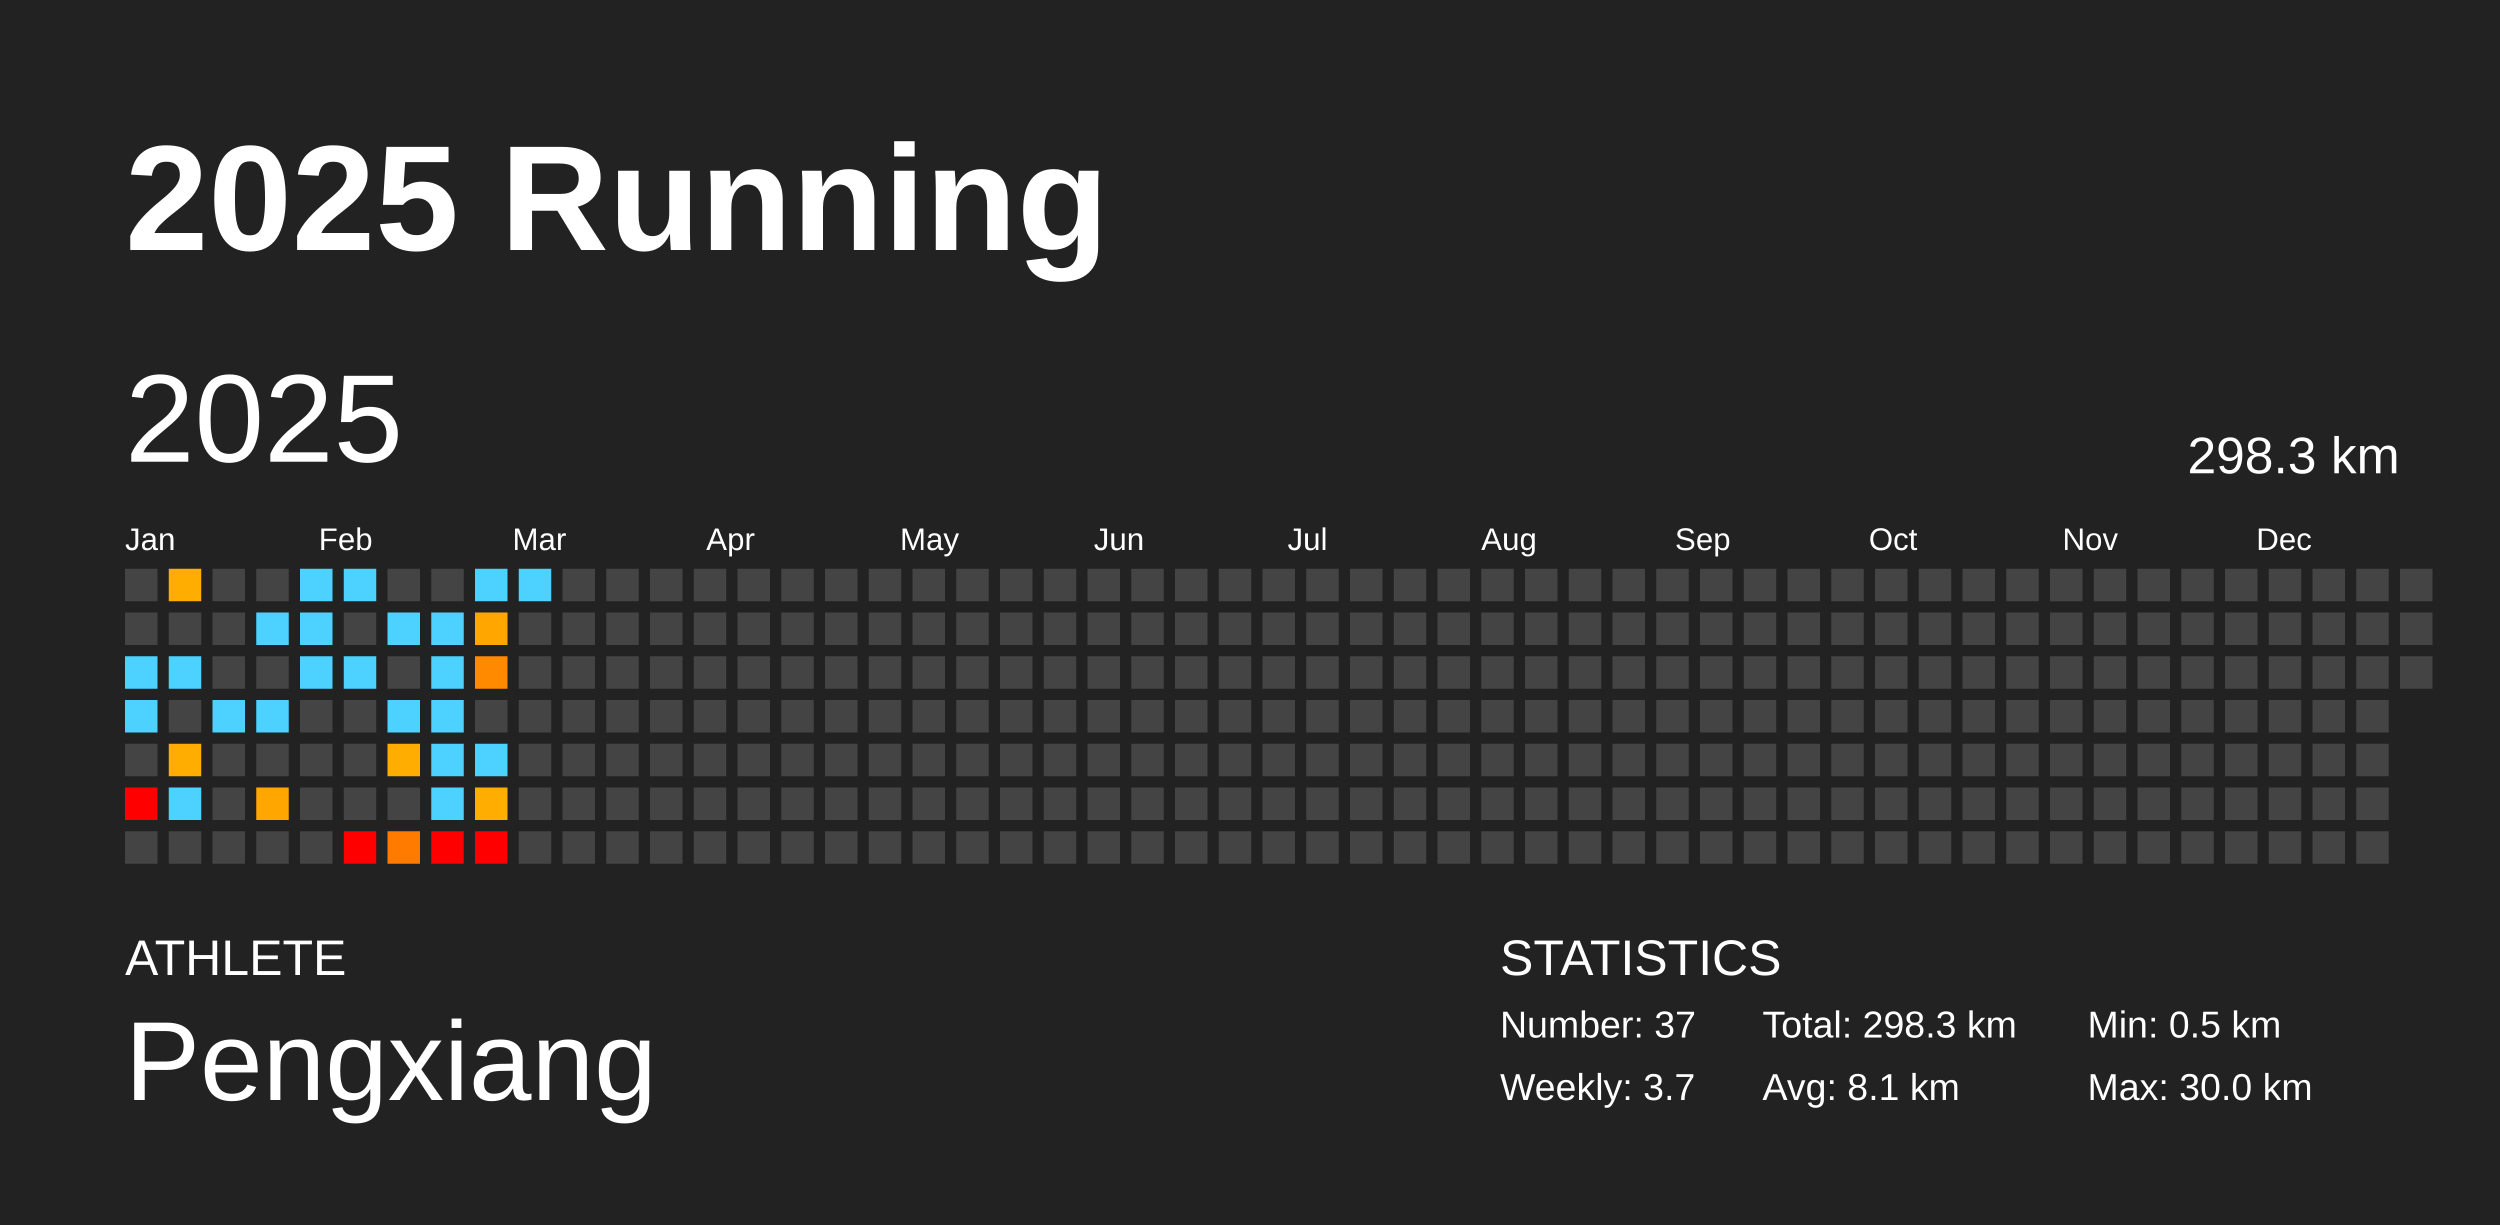
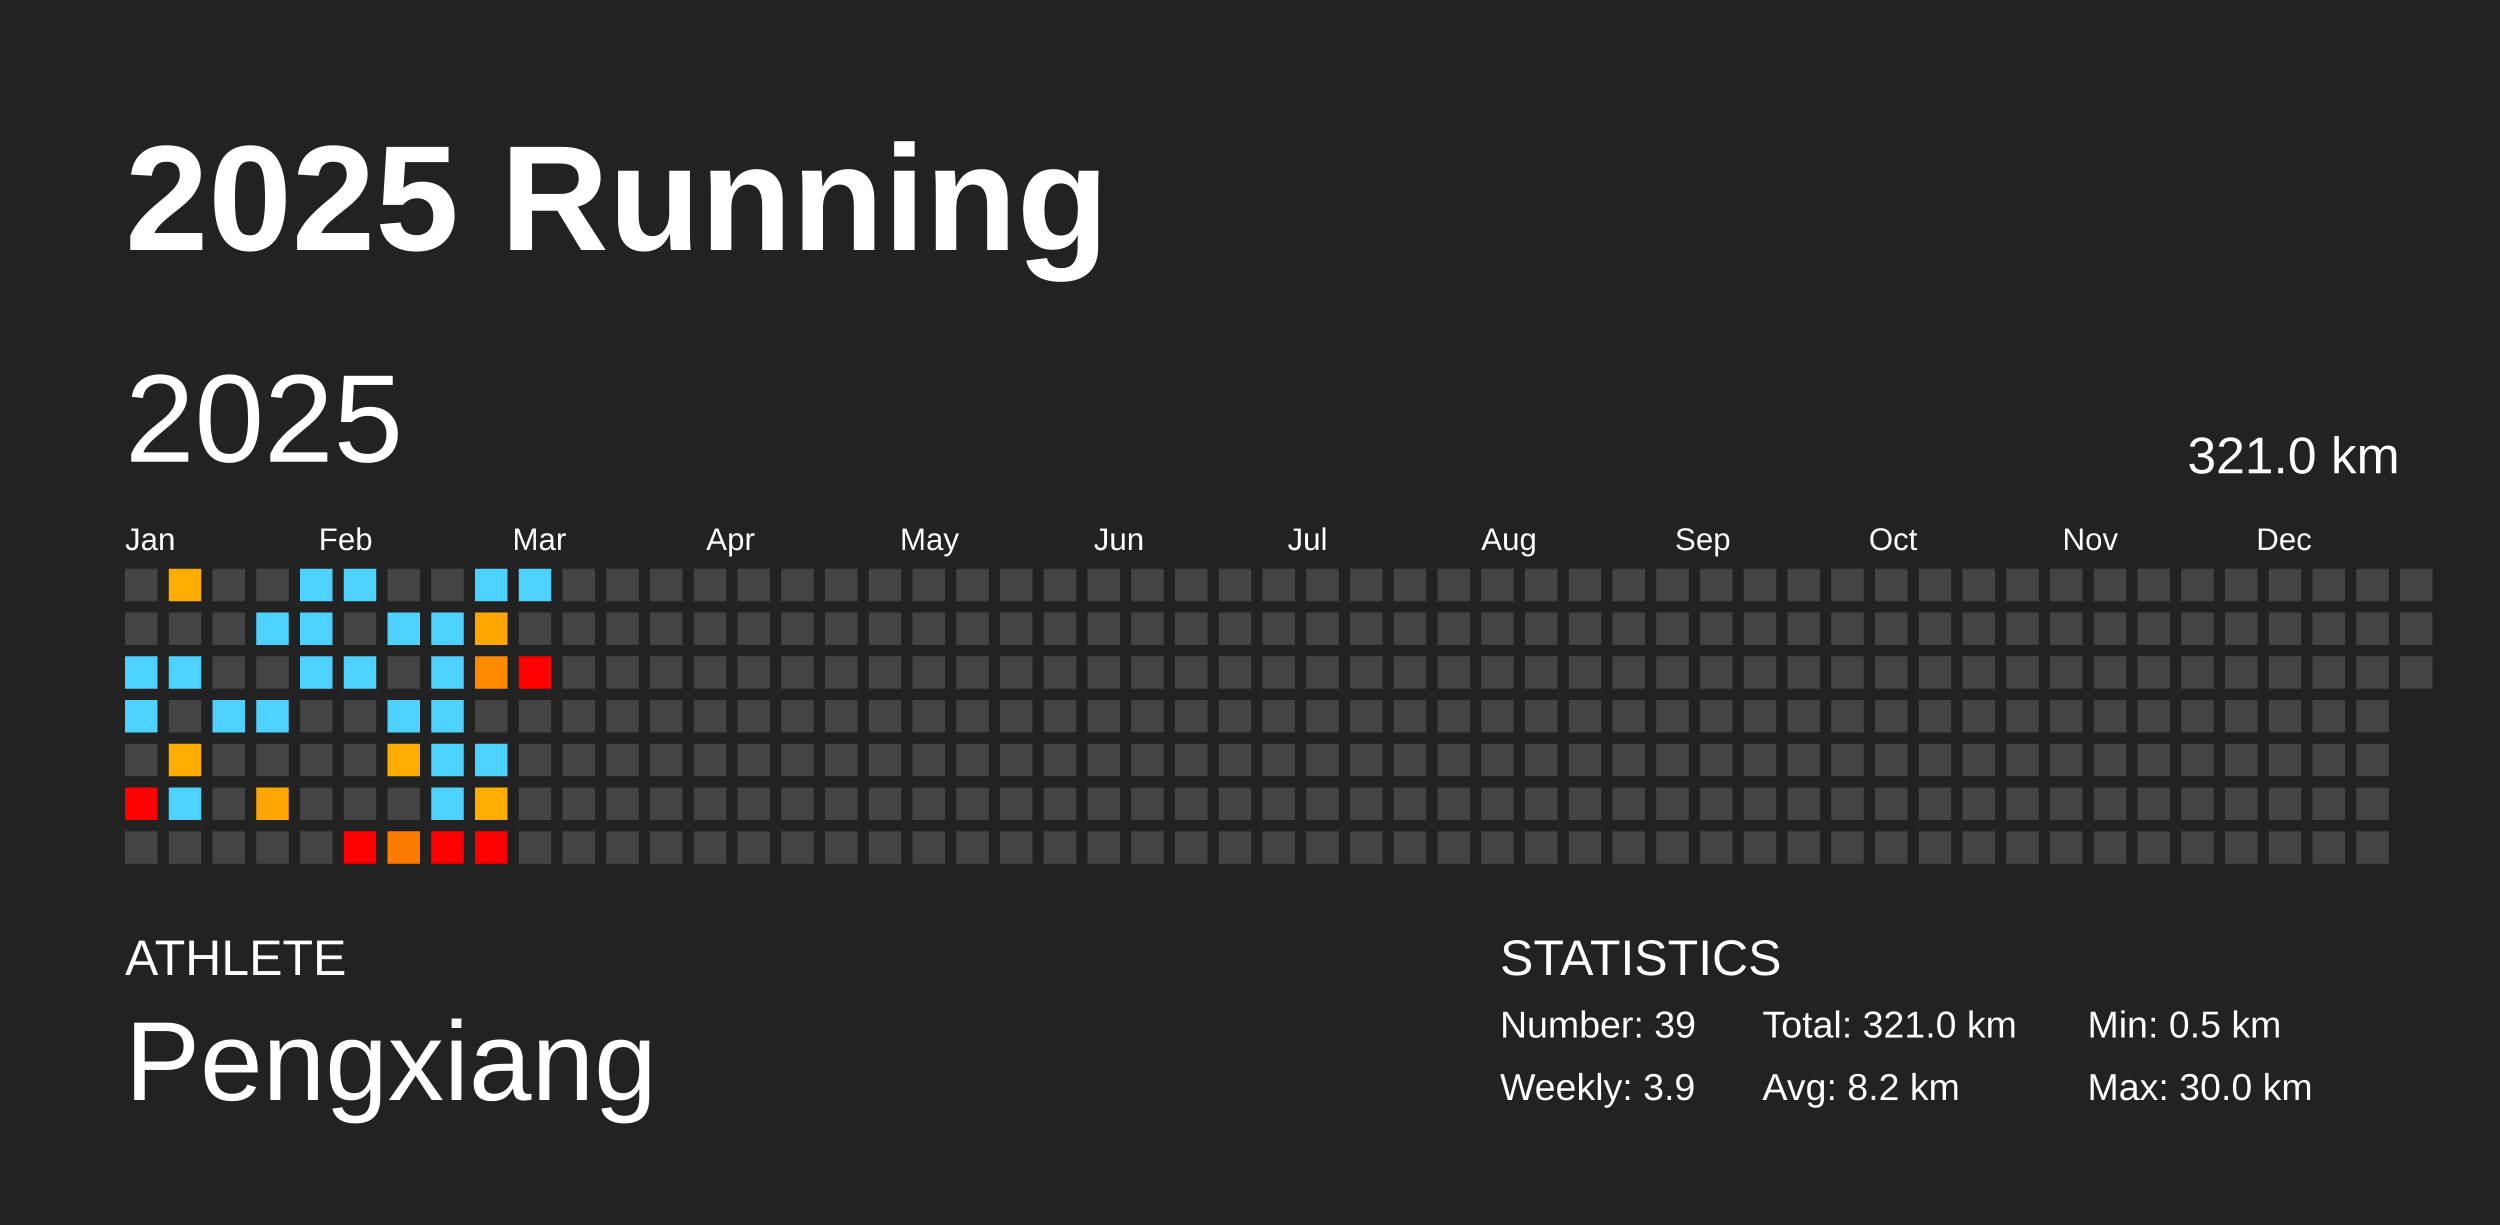
<svg xmlns="http://www.w3.org/2000/svg" baseProfile="full" height="98mm" version="1.1" viewBox="0,0,200,98" width="200mm">
  <defs />
  <rect fill="#222222" height="98" width="200" x="0" y="0" />
  <text fill="#FFFFFF" style="font-size:12px; font-family:Arial; font-weight:bold;" x="10" y="20">2025 Running</text>
  <text fill="#FFFFFF" style="font-size:4px; font-family:Arial" x="10" y="78">ATHLETE</text>
  <text fill="#FFFFFF" style="font-size:9px; font-family:Arial" x="10" y="88">Pengxiang</text>
  <text fill="#FFFFFF" style="font-size:4px; font-family:Arial" x="120" y="78">STATISTICS</text>
-   <text fill="#FFFFFF" style="font-size:3px; font-family:Arial" x="120" y="83">Number: 37</text>
-   <text fill="#FFFFFF" style="font-size:3px; font-family:Arial" x="120" y="88">Weekly: 3.7</text>
-   <text fill="#FFFFFF" style="font-size:3px; font-family:Arial" x="141" y="83">Total: 298.3 km</text>
-   <text fill="#FFFFFF" style="font-size:3px; font-family:Arial" x="141" y="88">Avg: 8.1 km</text>
+   <text fill="#FFFFFF" style="font-size:3px; font-family:Arial" x="120" y="83">Number: 39</text>
+   <text fill="#FFFFFF" style="font-size:3px; font-family:Arial" x="120" y="88">Weekly: 3.9</text>
+   <text fill="#FFFFFF" style="font-size:3px; font-family:Arial" x="141" y="83">Total: 321.0 km</text>
+   <text fill="#FFFFFF" style="font-size:3px; font-family:Arial" x="141" y="88">Avg: 8.2 km</text>
  <text fill="#FFFFFF" style="font-size:3px; font-family:Arial" x="167" y="83">Min: 0.5 km</text>
  <text fill="#FFFFFF" style="font-size:3px; font-family:Arial" x="167" y="88">Max: 30.0 km</text>
  <text dominant-baseline="hanging" fill="#FFFFFF" style="font-size:10.0px; font-family:Arial;" x="10" y="30">2025</text>
-   <text dominant-baseline="hanging" fill="#FFFFFF" style="font-size:4.125px; font-family:Arial;" x="175" y="35">298.3 km</text>
+   <text dominant-baseline="hanging" fill="#FFFFFF" style="font-size:4.125px; font-family:Arial;" x="175" y="35">321.0 km</text>
  <text fill="#FFFFFF" style="font-size:2.5px; font-family:Arial" x="10.0" y="44">Jan</text>
  <text fill="#FFFFFF" style="font-size:2.5px; font-family:Arial" x="25.5" y="44">Feb</text>
  <text fill="#FFFFFF" style="font-size:2.5px; font-family:Arial" x="41.0" y="44">Mar</text>
  <text fill="#FFFFFF" style="font-size:2.5px; font-family:Arial" x="56.5" y="44">Apr</text>
  <text fill="#FFFFFF" style="font-size:2.5px; font-family:Arial" x="72.0" y="44">May</text>
  <text fill="#FFFFFF" style="font-size:2.5px; font-family:Arial" x="87.5" y="44">Jun</text>
  <text fill="#FFFFFF" style="font-size:2.5px; font-family:Arial" x="103.0" y="44">Jul</text>
  <text fill="#FFFFFF" style="font-size:2.5px; font-family:Arial" x="118.5" y="44">Aug</text>
  <text fill="#FFFFFF" style="font-size:2.5px; font-family:Arial" x="134.0" y="44">Sep</text>
  <text fill="#FFFFFF" style="font-size:2.5px; font-family:Arial" x="149.5" y="44">Oct</text>
  <text fill="#FFFFFF" style="font-size:2.5px; font-family:Arial" x="165.0" y="44">Nov</text>
  <text fill="#FFFFFF" style="font-size:2.5px; font-family:Arial" x="180.5" y="44">Dec</text>
  <rect fill="#444444" height="2.6" width="2.6" x="10.0" y="45.5" />
  <rect fill="#444444" height="2.6" width="2.6" x="10.0" y="49.0" />
  <rect fill="#4dd2ff" height="2.6" width="2.6" x="10.0" y="52.5" />
  <rect fill="#4dd2ff" height="2.6" width="2.6" x="10.0" y="56.0" />
  <rect fill="#444444" height="2.6" width="2.6" x="10.0" y="59.5" />
  <rect fill="red" height="2.6" width="2.6" x="10.0" y="63.0" />
  <rect fill="#444444" height="2.6" width="2.6" x="10.0" y="66.5" />
  <rect fill="#ffad00" height="2.6" width="2.6" x="13.5" y="45.5" />
  <rect fill="#444444" height="2.6" width="2.6" x="13.5" y="49.0" />
  <rect fill="#4dd2ff" height="2.6" width="2.6" x="13.5" y="52.5" />
  <rect fill="#444444" height="2.6" width="2.6" x="13.5" y="56.0" />
  <rect fill="#ffad00" height="2.6" width="2.6" x="13.5" y="59.5" />
  <rect fill="#4dd2ff" height="2.6" width="2.6" x="13.5" y="63.0" />
  <rect fill="#444444" height="2.6" width="2.6" x="13.5" y="66.5" />
  <rect fill="#444444" height="2.6" width="2.6" x="17.0" y="45.5" />
  <rect fill="#444444" height="2.6" width="2.6" x="17.0" y="49.0" />
  <rect fill="#444444" height="2.6" width="2.6" x="17.0" y="52.5" />
  <rect fill="#4dd2ff" height="2.6" width="2.6" x="17.0" y="56.0" />
  <rect fill="#444444" height="2.6" width="2.6" x="17.0" y="59.5" />
  <rect fill="#444444" height="2.6" width="2.6" x="17.0" y="63.0" />
  <rect fill="#444444" height="2.6" width="2.6" x="17.0" y="66.5" />
  <rect fill="#444444" height="2.6" width="2.6" x="20.5" y="45.5" />
  <rect fill="#4dd2ff" height="2.6" width="2.6" x="20.5" y="49.0" />
  <rect fill="#444444" height="2.6" width="2.6" x="20.5" y="52.5" />
  <rect fill="#4dd2ff" height="2.6" width="2.6" x="20.5" y="56.0" />
  <rect fill="#444444" height="2.6" width="2.6" x="20.5" y="59.5" />
  <rect fill="#ffa600" height="2.6" width="2.6" x="20.5" y="63.0" />
  <rect fill="#444444" height="2.6" width="2.6" x="20.5" y="66.5" />
  <rect fill="#4dd2ff" height="2.6" width="2.6" x="24.0" y="45.5" />
  <rect fill="#4dd2ff" height="2.6" width="2.6" x="24.0" y="49.0" />
  <rect fill="#4dd2ff" height="2.6" width="2.6" x="24.0" y="52.5" />
  <rect fill="#444444" height="2.6" width="2.6" x="24.0" y="56.0" />
  <rect fill="#444444" height="2.6" width="2.6" x="24.0" y="59.5" />
  <rect fill="#444444" height="2.6" width="2.6" x="24.0" y="63.0" />
  <rect fill="#444444" height="2.6" width="2.6" x="24.0" y="66.5" />
  <rect fill="#4dd2ff" height="2.6" width="2.6" x="27.5" y="45.5" />
  <rect fill="#444444" height="2.6" width="2.6" x="27.5" y="49.0" />
  <rect fill="#4dd2ff" height="2.6" width="2.6" x="27.5" y="52.5" />
  <rect fill="#444444" height="2.6" width="2.6" x="27.5" y="56.0" />
  <rect fill="#444444" height="2.6" width="2.6" x="27.5" y="59.5" />
  <rect fill="#444444" height="2.6" width="2.6" x="27.5" y="63.0" />
  <rect fill="red" height="2.6" width="2.6" x="27.5" y="66.5" />
  <rect fill="#444444" height="2.6" width="2.6" x="31.0" y="45.5" />
  <rect fill="#4dd2ff" height="2.6" width="2.6" x="31.0" y="49.0" />
  <rect fill="#444444" height="2.6" width="2.6" x="31.0" y="52.5" />
  <rect fill="#4dd2ff" height="2.6" width="2.6" x="31.0" y="56.0" />
  <rect fill="#ffad00" height="2.6" width="2.6" x="31.0" y="59.5" />
  <rect fill="#444444" height="2.6" width="2.6" x="31.0" y="63.0" />
  <rect fill="#ff7b00" height="2.6" width="2.6" x="31.0" y="66.5" />
  <rect fill="#444444" height="2.6" width="2.6" x="34.5" y="45.5" />
  <rect fill="#4dd2ff" height="2.6" width="2.6" x="34.5" y="49.0" />
  <rect fill="#4dd2ff" height="2.6" width="2.6" x="34.5" y="52.5" />
  <rect fill="#4dd2ff" height="2.6" width="2.6" x="34.5" y="56.0" />
  <rect fill="#4dd2ff" height="2.6" width="2.6" x="34.5" y="59.5" />
  <rect fill="#4dd2ff" height="2.6" width="2.6" x="34.5" y="63.0" />
  <rect fill="red" height="2.6" width="2.6" x="34.5" y="66.5" />
  <rect fill="#4dd2ff" height="2.6" width="2.6" x="38.0" y="45.5" />
  <rect fill="#ffa700" height="2.6" width="2.6" x="38.0" y="49.0" />
  <rect fill="#ff8a00" height="2.6" width="2.6" x="38.0" y="52.5" />
  <rect fill="#444444" height="2.6" width="2.6" x="38.0" y="56.0" />
  <rect fill="#4dd2ff" height="2.6" width="2.6" x="38.0" y="59.5" />
  <rect fill="#ffad00" height="2.6" width="2.6" x="38.0" y="63.0" />
  <rect fill="red" height="2.6" width="2.6" x="38.0" y="66.5" />
  <rect fill="#4dd2ff" height="2.6" width="2.6" x="41.5" y="45.5" />
  <rect fill="#444444" height="2.6" width="2.6" x="41.5" y="49.0" />
-   <rect fill="#444444" height="2.6" width="2.6" x="41.5" y="52.5" />
+   <rect fill="red" height="2.6" width="2.6" x="41.5" y="52.5" />
  <rect fill="#444444" height="2.6" width="2.6" x="41.5" y="56.0" />
  <rect fill="#444444" height="2.6" width="2.6" x="41.5" y="59.5" />
  <rect fill="#444444" height="2.6" width="2.6" x="41.5" y="63.0" />
  <rect fill="#444444" height="2.6" width="2.6" x="41.5" y="66.5" />
  <rect fill="#444444" height="2.6" width="2.6" x="45.0" y="45.5" />
  <rect fill="#444444" height="2.6" width="2.6" x="45.0" y="49.0" />
  <rect fill="#444444" height="2.6" width="2.6" x="45.0" y="52.5" />
  <rect fill="#444444" height="2.6" width="2.6" x="45.0" y="56.0" />
  <rect fill="#444444" height="2.6" width="2.6" x="45.0" y="59.5" />
  <rect fill="#444444" height="2.6" width="2.6" x="45.0" y="63.0" />
  <rect fill="#444444" height="2.6" width="2.6" x="45.0" y="66.5" />
  <rect fill="#444444" height="2.6" width="2.6" x="48.5" y="45.5" />
  <rect fill="#444444" height="2.6" width="2.6" x="48.5" y="49.0" />
  <rect fill="#444444" height="2.6" width="2.6" x="48.5" y="52.5" />
  <rect fill="#444444" height="2.6" width="2.6" x="48.5" y="56.0" />
  <rect fill="#444444" height="2.6" width="2.6" x="48.5" y="59.5" />
  <rect fill="#444444" height="2.6" width="2.6" x="48.5" y="63.0" />
  <rect fill="#444444" height="2.6" width="2.6" x="48.5" y="66.5" />
  <rect fill="#444444" height="2.6" width="2.6" x="52.0" y="45.5" />
  <rect fill="#444444" height="2.6" width="2.6" x="52.0" y="49.0" />
  <rect fill="#444444" height="2.6" width="2.6" x="52.0" y="52.5" />
  <rect fill="#444444" height="2.6" width="2.6" x="52.0" y="56.0" />
  <rect fill="#444444" height="2.6" width="2.6" x="52.0" y="59.5" />
  <rect fill="#444444" height="2.6" width="2.6" x="52.0" y="63.0" />
  <rect fill="#444444" height="2.6" width="2.6" x="52.0" y="66.5" />
  <rect fill="#444444" height="2.6" width="2.6" x="55.5" y="45.5" />
  <rect fill="#444444" height="2.6" width="2.6" x="55.5" y="49.0" />
  <rect fill="#444444" height="2.6" width="2.6" x="55.5" y="52.5" />
  <rect fill="#444444" height="2.6" width="2.6" x="55.5" y="56.0" />
  <rect fill="#444444" height="2.6" width="2.6" x="55.5" y="59.5" />
  <rect fill="#444444" height="2.6" width="2.6" x="55.5" y="63.0" />
  <rect fill="#444444" height="2.6" width="2.6" x="55.5" y="66.5" />
  <rect fill="#444444" height="2.6" width="2.6" x="59.0" y="45.5" />
  <rect fill="#444444" height="2.6" width="2.6" x="59.0" y="49.0" />
  <rect fill="#444444" height="2.6" width="2.6" x="59.0" y="52.5" />
  <rect fill="#444444" height="2.6" width="2.6" x="59.0" y="56.0" />
  <rect fill="#444444" height="2.6" width="2.6" x="59.0" y="59.5" />
  <rect fill="#444444" height="2.6" width="2.6" x="59.0" y="63.0" />
  <rect fill="#444444" height="2.6" width="2.6" x="59.0" y="66.5" />
  <rect fill="#444444" height="2.6" width="2.6" x="62.5" y="45.5" />
  <rect fill="#444444" height="2.6" width="2.6" x="62.5" y="49.0" />
  <rect fill="#444444" height="2.6" width="2.6" x="62.5" y="52.5" />
  <rect fill="#444444" height="2.6" width="2.6" x="62.5" y="56.0" />
  <rect fill="#444444" height="2.6" width="2.6" x="62.5" y="59.5" />
  <rect fill="#444444" height="2.6" width="2.6" x="62.5" y="63.0" />
  <rect fill="#444444" height="2.6" width="2.6" x="62.5" y="66.5" />
  <rect fill="#444444" height="2.6" width="2.6" x="66.0" y="45.5" />
  <rect fill="#444444" height="2.6" width="2.6" x="66.0" y="49.0" />
  <rect fill="#444444" height="2.6" width="2.6" x="66.0" y="52.5" />
  <rect fill="#444444" height="2.6" width="2.6" x="66.0" y="56.0" />
  <rect fill="#444444" height="2.6" width="2.6" x="66.0" y="59.5" />
  <rect fill="#444444" height="2.6" width="2.6" x="66.0" y="63.0" />
  <rect fill="#444444" height="2.6" width="2.6" x="66.0" y="66.5" />
  <rect fill="#444444" height="2.6" width="2.6" x="69.5" y="45.5" />
  <rect fill="#444444" height="2.6" width="2.6" x="69.5" y="49.0" />
  <rect fill="#444444" height="2.6" width="2.6" x="69.5" y="52.5" />
  <rect fill="#444444" height="2.6" width="2.6" x="69.5" y="56.0" />
  <rect fill="#444444" height="2.6" width="2.6" x="69.5" y="59.5" />
  <rect fill="#444444" height="2.6" width="2.6" x="69.5" y="63.0" />
  <rect fill="#444444" height="2.6" width="2.6" x="69.5" y="66.5" />
  <rect fill="#444444" height="2.6" width="2.6" x="73.0" y="45.5" />
  <rect fill="#444444" height="2.6" width="2.6" x="73.0" y="49.0" />
  <rect fill="#444444" height="2.6" width="2.6" x="73.0" y="52.5" />
  <rect fill="#444444" height="2.6" width="2.6" x="73.0" y="56.0" />
  <rect fill="#444444" height="2.6" width="2.6" x="73.0" y="59.5" />
  <rect fill="#444444" height="2.6" width="2.6" x="73.0" y="63.0" />
  <rect fill="#444444" height="2.6" width="2.6" x="73.0" y="66.5" />
  <rect fill="#444444" height="2.6" width="2.6" x="76.5" y="45.5" />
  <rect fill="#444444" height="2.6" width="2.6" x="76.5" y="49.0" />
  <rect fill="#444444" height="2.6" width="2.6" x="76.5" y="52.5" />
  <rect fill="#444444" height="2.6" width="2.6" x="76.5" y="56.0" />
  <rect fill="#444444" height="2.6" width="2.6" x="76.5" y="59.5" />
  <rect fill="#444444" height="2.6" width="2.6" x="76.5" y="63.0" />
  <rect fill="#444444" height="2.6" width="2.6" x="76.5" y="66.5" />
  <rect fill="#444444" height="2.6" width="2.6" x="80.0" y="45.5" />
  <rect fill="#444444" height="2.6" width="2.6" x="80.0" y="49.0" />
  <rect fill="#444444" height="2.6" width="2.6" x="80.0" y="52.5" />
  <rect fill="#444444" height="2.6" width="2.6" x="80.0" y="56.0" />
  <rect fill="#444444" height="2.6" width="2.6" x="80.0" y="59.5" />
  <rect fill="#444444" height="2.6" width="2.6" x="80.0" y="63.0" />
  <rect fill="#444444" height="2.6" width="2.6" x="80.0" y="66.5" />
  <rect fill="#444444" height="2.6" width="2.6" x="83.5" y="45.5" />
  <rect fill="#444444" height="2.6" width="2.6" x="83.5" y="49.0" />
  <rect fill="#444444" height="2.6" width="2.6" x="83.5" y="52.5" />
  <rect fill="#444444" height="2.6" width="2.6" x="83.5" y="56.0" />
  <rect fill="#444444" height="2.6" width="2.6" x="83.5" y="59.5" />
  <rect fill="#444444" height="2.6" width="2.6" x="83.5" y="63.0" />
  <rect fill="#444444" height="2.6" width="2.6" x="83.5" y="66.5" />
  <rect fill="#444444" height="2.6" width="2.6" x="87.0" y="45.5" />
  <rect fill="#444444" height="2.6" width="2.6" x="87.0" y="49.0" />
  <rect fill="#444444" height="2.6" width="2.6" x="87.0" y="52.5" />
  <rect fill="#444444" height="2.6" width="2.6" x="87.0" y="56.0" />
  <rect fill="#444444" height="2.6" width="2.6" x="87.0" y="59.5" />
  <rect fill="#444444" height="2.6" width="2.6" x="87.0" y="63.0" />
  <rect fill="#444444" height="2.6" width="2.6" x="87.0" y="66.5" />
  <rect fill="#444444" height="2.6" width="2.6" x="90.5" y="45.5" />
  <rect fill="#444444" height="2.6" width="2.6" x="90.5" y="49.0" />
  <rect fill="#444444" height="2.6" width="2.6" x="90.5" y="52.5" />
  <rect fill="#444444" height="2.6" width="2.6" x="90.5" y="56.0" />
  <rect fill="#444444" height="2.6" width="2.6" x="90.5" y="59.5" />
  <rect fill="#444444" height="2.6" width="2.6" x="90.5" y="63.0" />
  <rect fill="#444444" height="2.6" width="2.6" x="90.5" y="66.5" />
  <rect fill="#444444" height="2.6" width="2.6" x="94.0" y="45.5" />
  <rect fill="#444444" height="2.6" width="2.6" x="94.0" y="49.0" />
  <rect fill="#444444" height="2.6" width="2.6" x="94.0" y="52.5" />
  <rect fill="#444444" height="2.6" width="2.6" x="94.0" y="56.0" />
  <rect fill="#444444" height="2.6" width="2.6" x="94.0" y="59.5" />
  <rect fill="#444444" height="2.6" width="2.6" x="94.0" y="63.0" />
  <rect fill="#444444" height="2.6" width="2.6" x="94.0" y="66.5" />
  <rect fill="#444444" height="2.6" width="2.6" x="97.5" y="45.5" />
  <rect fill="#444444" height="2.6" width="2.6" x="97.5" y="49.0" />
  <rect fill="#444444" height="2.6" width="2.6" x="97.5" y="52.5" />
  <rect fill="#444444" height="2.6" width="2.6" x="97.5" y="56.0" />
  <rect fill="#444444" height="2.6" width="2.6" x="97.5" y="59.5" />
  <rect fill="#444444" height="2.6" width="2.6" x="97.5" y="63.0" />
  <rect fill="#444444" height="2.6" width="2.6" x="97.5" y="66.5" />
  <rect fill="#444444" height="2.6" width="2.6" x="101.0" y="45.5" />
  <rect fill="#444444" height="2.6" width="2.6" x="101.0" y="49.0" />
  <rect fill="#444444" height="2.6" width="2.6" x="101.0" y="52.5" />
  <rect fill="#444444" height="2.6" width="2.6" x="101.0" y="56.0" />
  <rect fill="#444444" height="2.6" width="2.6" x="101.0" y="59.5" />
  <rect fill="#444444" height="2.6" width="2.6" x="101.0" y="63.0" />
  <rect fill="#444444" height="2.6" width="2.6" x="101.0" y="66.5" />
  <rect fill="#444444" height="2.6" width="2.6" x="104.5" y="45.5" />
  <rect fill="#444444" height="2.6" width="2.6" x="104.5" y="49.0" />
  <rect fill="#444444" height="2.6" width="2.6" x="104.5" y="52.5" />
  <rect fill="#444444" height="2.6" width="2.6" x="104.5" y="56.0" />
  <rect fill="#444444" height="2.6" width="2.6" x="104.5" y="59.5" />
  <rect fill="#444444" height="2.6" width="2.6" x="104.5" y="63.0" />
  <rect fill="#444444" height="2.6" width="2.6" x="104.5" y="66.5" />
  <rect fill="#444444" height="2.6" width="2.6" x="108.0" y="45.5" />
  <rect fill="#444444" height="2.6" width="2.6" x="108.0" y="49.0" />
  <rect fill="#444444" height="2.6" width="2.6" x="108.0" y="52.5" />
  <rect fill="#444444" height="2.6" width="2.6" x="108.0" y="56.0" />
  <rect fill="#444444" height="2.6" width="2.6" x="108.0" y="59.5" />
  <rect fill="#444444" height="2.6" width="2.6" x="108.0" y="63.0" />
  <rect fill="#444444" height="2.6" width="2.6" x="108.0" y="66.5" />
  <rect fill="#444444" height="2.6" width="2.6" x="111.5" y="45.5" />
  <rect fill="#444444" height="2.6" width="2.6" x="111.5" y="49.0" />
  <rect fill="#444444" height="2.6" width="2.6" x="111.5" y="52.5" />
  <rect fill="#444444" height="2.6" width="2.6" x="111.5" y="56.0" />
  <rect fill="#444444" height="2.6" width="2.6" x="111.5" y="59.5" />
  <rect fill="#444444" height="2.6" width="2.6" x="111.5" y="63.0" />
  <rect fill="#444444" height="2.6" width="2.6" x="111.5" y="66.5" />
  <rect fill="#444444" height="2.6" width="2.6" x="115.0" y="45.5" />
  <rect fill="#444444" height="2.6" width="2.6" x="115.0" y="49.0" />
  <rect fill="#444444" height="2.6" width="2.6" x="115.0" y="52.5" />
  <rect fill="#444444" height="2.6" width="2.6" x="115.0" y="56.0" />
  <rect fill="#444444" height="2.6" width="2.6" x="115.0" y="59.5" />
  <rect fill="#444444" height="2.6" width="2.6" x="115.0" y="63.0" />
  <rect fill="#444444" height="2.6" width="2.6" x="115.0" y="66.5" />
  <rect fill="#444444" height="2.6" width="2.6" x="118.5" y="45.5" />
  <rect fill="#444444" height="2.6" width="2.6" x="118.5" y="49.0" />
  <rect fill="#444444" height="2.6" width="2.6" x="118.5" y="52.5" />
  <rect fill="#444444" height="2.6" width="2.6" x="118.5" y="56.0" />
  <rect fill="#444444" height="2.6" width="2.6" x="118.5" y="59.5" />
  <rect fill="#444444" height="2.6" width="2.6" x="118.5" y="63.0" />
  <rect fill="#444444" height="2.6" width="2.6" x="118.5" y="66.5" />
  <rect fill="#444444" height="2.6" width="2.6" x="122.0" y="45.5" />
  <rect fill="#444444" height="2.6" width="2.6" x="122.0" y="49.0" />
  <rect fill="#444444" height="2.6" width="2.6" x="122.0" y="52.5" />
  <rect fill="#444444" height="2.6" width="2.6" x="122.0" y="56.0" />
  <rect fill="#444444" height="2.6" width="2.6" x="122.0" y="59.5" />
  <rect fill="#444444" height="2.6" width="2.6" x="122.0" y="63.0" />
  <rect fill="#444444" height="2.6" width="2.6" x="122.0" y="66.5" />
  <rect fill="#444444" height="2.6" width="2.6" x="125.5" y="45.5" />
  <rect fill="#444444" height="2.6" width="2.6" x="125.5" y="49.0" />
  <rect fill="#444444" height="2.6" width="2.6" x="125.5" y="52.5" />
  <rect fill="#444444" height="2.6" width="2.6" x="125.5" y="56.0" />
  <rect fill="#444444" height="2.6" width="2.6" x="125.5" y="59.5" />
  <rect fill="#444444" height="2.6" width="2.6" x="125.5" y="63.0" />
  <rect fill="#444444" height="2.6" width="2.6" x="125.5" y="66.5" />
  <rect fill="#444444" height="2.6" width="2.6" x="129.0" y="45.5" />
  <rect fill="#444444" height="2.6" width="2.6" x="129.0" y="49.0" />
  <rect fill="#444444" height="2.6" width="2.6" x="129.0" y="52.5" />
  <rect fill="#444444" height="2.6" width="2.6" x="129.0" y="56.0" />
  <rect fill="#444444" height="2.6" width="2.6" x="129.0" y="59.5" />
  <rect fill="#444444" height="2.6" width="2.6" x="129.0" y="63.0" />
  <rect fill="#444444" height="2.6" width="2.6" x="129.0" y="66.5" />
  <rect fill="#444444" height="2.6" width="2.6" x="132.5" y="45.5" />
  <rect fill="#444444" height="2.6" width="2.6" x="132.5" y="49.0" />
  <rect fill="#444444" height="2.6" width="2.6" x="132.5" y="52.5" />
  <rect fill="#444444" height="2.6" width="2.6" x="132.5" y="56.0" />
  <rect fill="#444444" height="2.6" width="2.6" x="132.5" y="59.5" />
  <rect fill="#444444" height="2.6" width="2.6" x="132.5" y="63.0" />
  <rect fill="#444444" height="2.6" width="2.6" x="132.5" y="66.5" />
  <rect fill="#444444" height="2.6" width="2.6" x="136.0" y="45.5" />
  <rect fill="#444444" height="2.6" width="2.6" x="136.0" y="49.0" />
  <rect fill="#444444" height="2.6" width="2.6" x="136.0" y="52.5" />
  <rect fill="#444444" height="2.6" width="2.6" x="136.0" y="56.0" />
  <rect fill="#444444" height="2.6" width="2.6" x="136.0" y="59.5" />
  <rect fill="#444444" height="2.6" width="2.6" x="136.0" y="63.0" />
  <rect fill="#444444" height="2.6" width="2.6" x="136.0" y="66.5" />
  <rect fill="#444444" height="2.6" width="2.6" x="139.5" y="45.5" />
  <rect fill="#444444" height="2.6" width="2.6" x="139.5" y="49.0" />
  <rect fill="#444444" height="2.6" width="2.6" x="139.5" y="52.5" />
  <rect fill="#444444" height="2.6" width="2.6" x="139.5" y="56.0" />
  <rect fill="#444444" height="2.6" width="2.6" x="139.5" y="59.5" />
  <rect fill="#444444" height="2.6" width="2.6" x="139.5" y="63.0" />
  <rect fill="#444444" height="2.6" width="2.6" x="139.5" y="66.5" />
  <rect fill="#444444" height="2.6" width="2.6" x="143.0" y="45.5" />
  <rect fill="#444444" height="2.6" width="2.6" x="143.0" y="49.0" />
  <rect fill="#444444" height="2.6" width="2.6" x="143.0" y="52.5" />
  <rect fill="#444444" height="2.6" width="2.6" x="143.0" y="56.0" />
  <rect fill="#444444" height="2.6" width="2.6" x="143.0" y="59.5" />
  <rect fill="#444444" height="2.6" width="2.6" x="143.0" y="63.0" />
  <rect fill="#444444" height="2.6" width="2.6" x="143.0" y="66.5" />
  <rect fill="#444444" height="2.6" width="2.6" x="146.5" y="45.5" />
  <rect fill="#444444" height="2.6" width="2.6" x="146.5" y="49.0" />
  <rect fill="#444444" height="2.6" width="2.6" x="146.5" y="52.5" />
  <rect fill="#444444" height="2.6" width="2.6" x="146.5" y="56.0" />
  <rect fill="#444444" height="2.6" width="2.6" x="146.5" y="59.5" />
  <rect fill="#444444" height="2.6" width="2.6" x="146.5" y="63.0" />
  <rect fill="#444444" height="2.6" width="2.6" x="146.5" y="66.5" />
  <rect fill="#444444" height="2.6" width="2.6" x="150.0" y="45.5" />
  <rect fill="#444444" height="2.6" width="2.6" x="150.0" y="49.0" />
  <rect fill="#444444" height="2.6" width="2.6" x="150.0" y="52.5" />
  <rect fill="#444444" height="2.6" width="2.6" x="150.0" y="56.0" />
  <rect fill="#444444" height="2.6" width="2.6" x="150.0" y="59.5" />
  <rect fill="#444444" height="2.6" width="2.6" x="150.0" y="63.0" />
  <rect fill="#444444" height="2.6" width="2.6" x="150.0" y="66.5" />
  <rect fill="#444444" height="2.6" width="2.6" x="153.5" y="45.5" />
  <rect fill="#444444" height="2.6" width="2.6" x="153.5" y="49.0" />
  <rect fill="#444444" height="2.6" width="2.6" x="153.5" y="52.5" />
  <rect fill="#444444" height="2.6" width="2.6" x="153.5" y="56.0" />
  <rect fill="#444444" height="2.6" width="2.6" x="153.5" y="59.5" />
  <rect fill="#444444" height="2.6" width="2.6" x="153.5" y="63.0" />
  <rect fill="#444444" height="2.6" width="2.6" x="153.5" y="66.5" />
  <rect fill="#444444" height="2.6" width="2.6" x="157.0" y="45.5" />
  <rect fill="#444444" height="2.6" width="2.6" x="157.0" y="49.0" />
  <rect fill="#444444" height="2.6" width="2.6" x="157.0" y="52.5" />
  <rect fill="#444444" height="2.6" width="2.6" x="157.0" y="56.0" />
  <rect fill="#444444" height="2.6" width="2.6" x="157.0" y="59.5" />
  <rect fill="#444444" height="2.6" width="2.6" x="157.0" y="63.0" />
  <rect fill="#444444" height="2.6" width="2.6" x="157.0" y="66.5" />
  <rect fill="#444444" height="2.6" width="2.6" x="160.5" y="45.5" />
  <rect fill="#444444" height="2.6" width="2.6" x="160.5" y="49.0" />
  <rect fill="#444444" height="2.6" width="2.6" x="160.5" y="52.5" />
  <rect fill="#444444" height="2.6" width="2.6" x="160.5" y="56.0" />
  <rect fill="#444444" height="2.6" width="2.6" x="160.5" y="59.5" />
  <rect fill="#444444" height="2.6" width="2.6" x="160.5" y="63.0" />
  <rect fill="#444444" height="2.6" width="2.6" x="160.5" y="66.5" />
  <rect fill="#444444" height="2.6" width="2.6" x="164.0" y="45.5" />
  <rect fill="#444444" height="2.6" width="2.6" x="164.0" y="49.0" />
  <rect fill="#444444" height="2.6" width="2.6" x="164.0" y="52.5" />
  <rect fill="#444444" height="2.6" width="2.6" x="164.0" y="56.0" />
  <rect fill="#444444" height="2.6" width="2.6" x="164.0" y="59.5" />
  <rect fill="#444444" height="2.6" width="2.6" x="164.0" y="63.0" />
  <rect fill="#444444" height="2.6" width="2.6" x="164.0" y="66.5" />
  <rect fill="#444444" height="2.6" width="2.6" x="167.5" y="45.5" />
  <rect fill="#444444" height="2.6" width="2.6" x="167.5" y="49.0" />
  <rect fill="#444444" height="2.6" width="2.6" x="167.5" y="52.5" />
  <rect fill="#444444" height="2.6" width="2.6" x="167.5" y="56.0" />
  <rect fill="#444444" height="2.6" width="2.6" x="167.5" y="59.5" />
  <rect fill="#444444" height="2.6" width="2.6" x="167.5" y="63.0" />
  <rect fill="#444444" height="2.6" width="2.6" x="167.5" y="66.5" />
  <rect fill="#444444" height="2.6" width="2.6" x="171.0" y="45.5" />
  <rect fill="#444444" height="2.6" width="2.6" x="171.0" y="49.0" />
  <rect fill="#444444" height="2.6" width="2.6" x="171.0" y="52.5" />
  <rect fill="#444444" height="2.6" width="2.6" x="171.0" y="56.0" />
  <rect fill="#444444" height="2.6" width="2.6" x="171.0" y="59.5" />
  <rect fill="#444444" height="2.6" width="2.6" x="171.0" y="63.0" />
  <rect fill="#444444" height="2.6" width="2.6" x="171.0" y="66.5" />
  <rect fill="#444444" height="2.6" width="2.6" x="174.5" y="45.5" />
  <rect fill="#444444" height="2.6" width="2.6" x="174.5" y="49.0" />
  <rect fill="#444444" height="2.6" width="2.6" x="174.5" y="52.5" />
  <rect fill="#444444" height="2.6" width="2.6" x="174.5" y="56.0" />
  <rect fill="#444444" height="2.6" width="2.6" x="174.5" y="59.5" />
  <rect fill="#444444" height="2.6" width="2.6" x="174.5" y="63.0" />
  <rect fill="#444444" height="2.6" width="2.6" x="174.5" y="66.5" />
  <rect fill="#444444" height="2.6" width="2.6" x="178.0" y="45.5" />
  <rect fill="#444444" height="2.6" width="2.6" x="178.0" y="49.0" />
  <rect fill="#444444" height="2.6" width="2.6" x="178.0" y="52.5" />
  <rect fill="#444444" height="2.6" width="2.6" x="178.0" y="56.0" />
  <rect fill="#444444" height="2.6" width="2.6" x="178.0" y="59.5" />
  <rect fill="#444444" height="2.6" width="2.6" x="178.0" y="63.0" />
  <rect fill="#444444" height="2.6" width="2.6" x="178.0" y="66.5" />
  <rect fill="#444444" height="2.6" width="2.6" x="181.5" y="45.5" />
  <rect fill="#444444" height="2.6" width="2.6" x="181.5" y="49.0" />
  <rect fill="#444444" height="2.6" width="2.6" x="181.5" y="52.5" />
  <rect fill="#444444" height="2.6" width="2.6" x="181.5" y="56.0" />
  <rect fill="#444444" height="2.6" width="2.6" x="181.5" y="59.5" />
  <rect fill="#444444" height="2.6" width="2.6" x="181.5" y="63.0" />
  <rect fill="#444444" height="2.6" width="2.6" x="181.5" y="66.5" />
  <rect fill="#444444" height="2.6" width="2.6" x="185.0" y="45.5" />
  <rect fill="#444444" height="2.6" width="2.6" x="185.0" y="49.0" />
  <rect fill="#444444" height="2.6" width="2.6" x="185.0" y="52.5" />
  <rect fill="#444444" height="2.6" width="2.6" x="185.0" y="56.0" />
  <rect fill="#444444" height="2.6" width="2.6" x="185.0" y="59.5" />
  <rect fill="#444444" height="2.6" width="2.6" x="185.0" y="63.0" />
  <rect fill="#444444" height="2.6" width="2.6" x="185.0" y="66.5" />
  <rect fill="#444444" height="2.6" width="2.6" x="188.5" y="45.5" />
  <rect fill="#444444" height="2.6" width="2.6" x="188.5" y="49.0" />
  <rect fill="#444444" height="2.6" width="2.6" x="188.5" y="52.5" />
  <rect fill="#444444" height="2.6" width="2.6" x="188.5" y="56.0" />
  <rect fill="#444444" height="2.6" width="2.6" x="188.5" y="59.5" />
  <rect fill="#444444" height="2.6" width="2.6" x="188.5" y="63.0" />
  <rect fill="#444444" height="2.6" width="2.6" x="188.5" y="66.5" />
  <rect fill="#444444" height="2.6" width="2.6" x="192.0" y="45.5" />
  <rect fill="#444444" height="2.6" width="2.6" x="192.0" y="49.0" />
  <rect fill="#444444" height="2.6" width="2.6" x="192.0" y="52.5" />
</svg>
